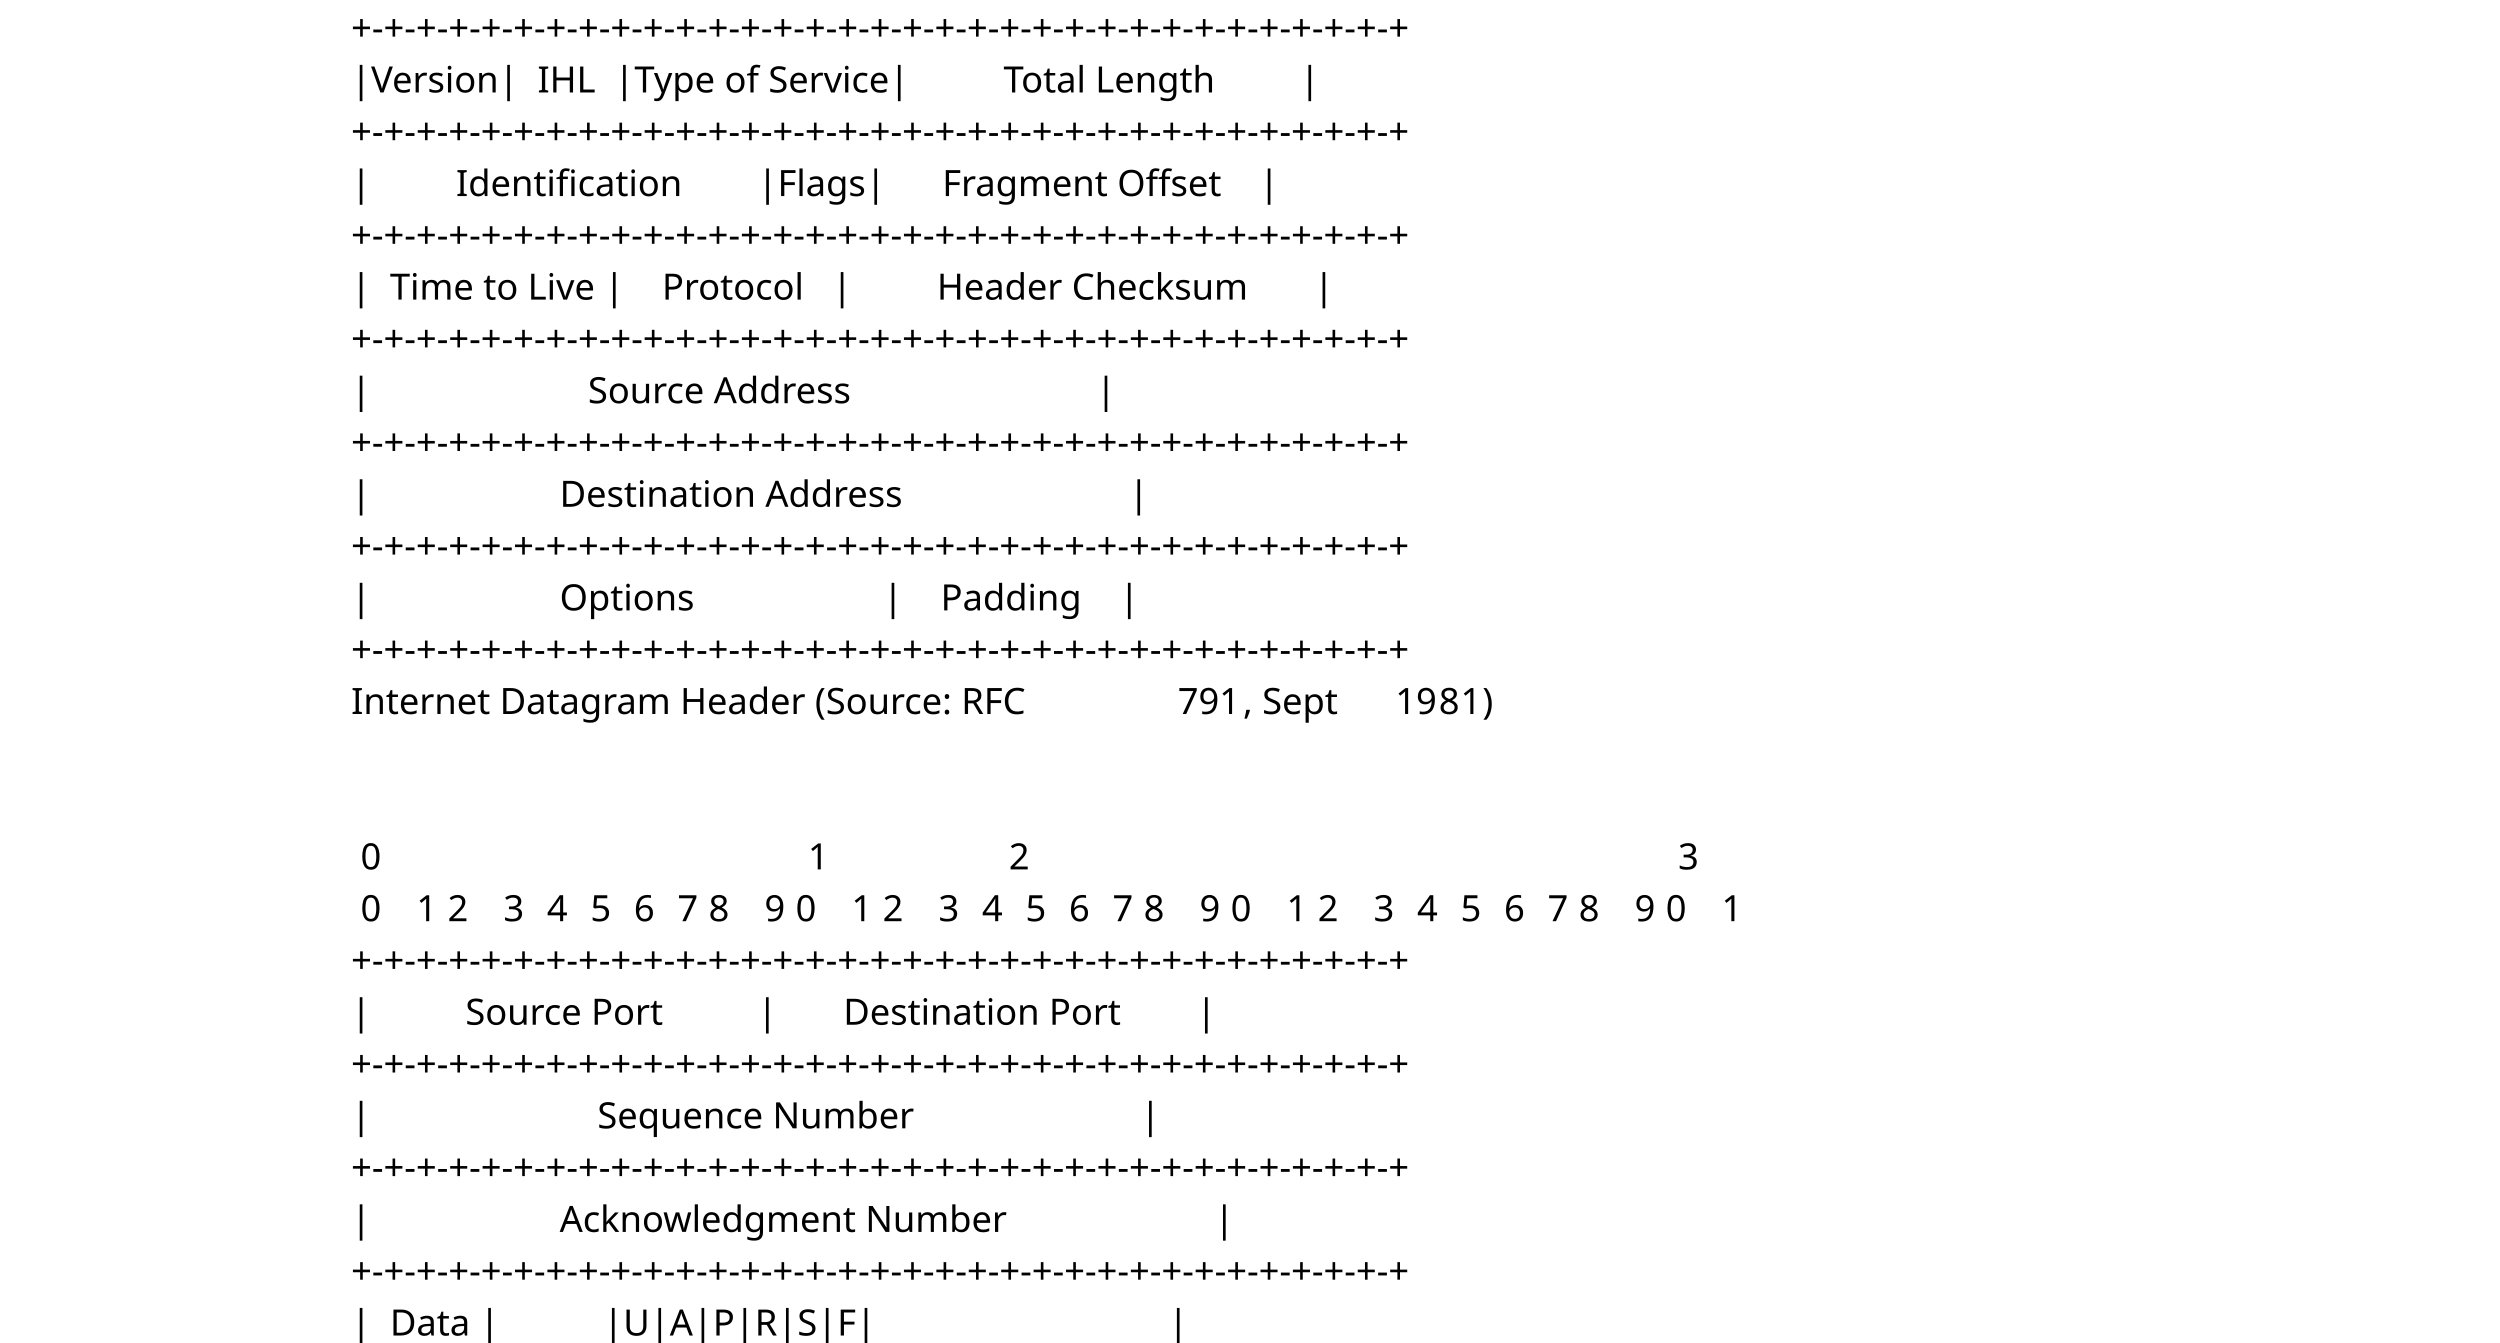
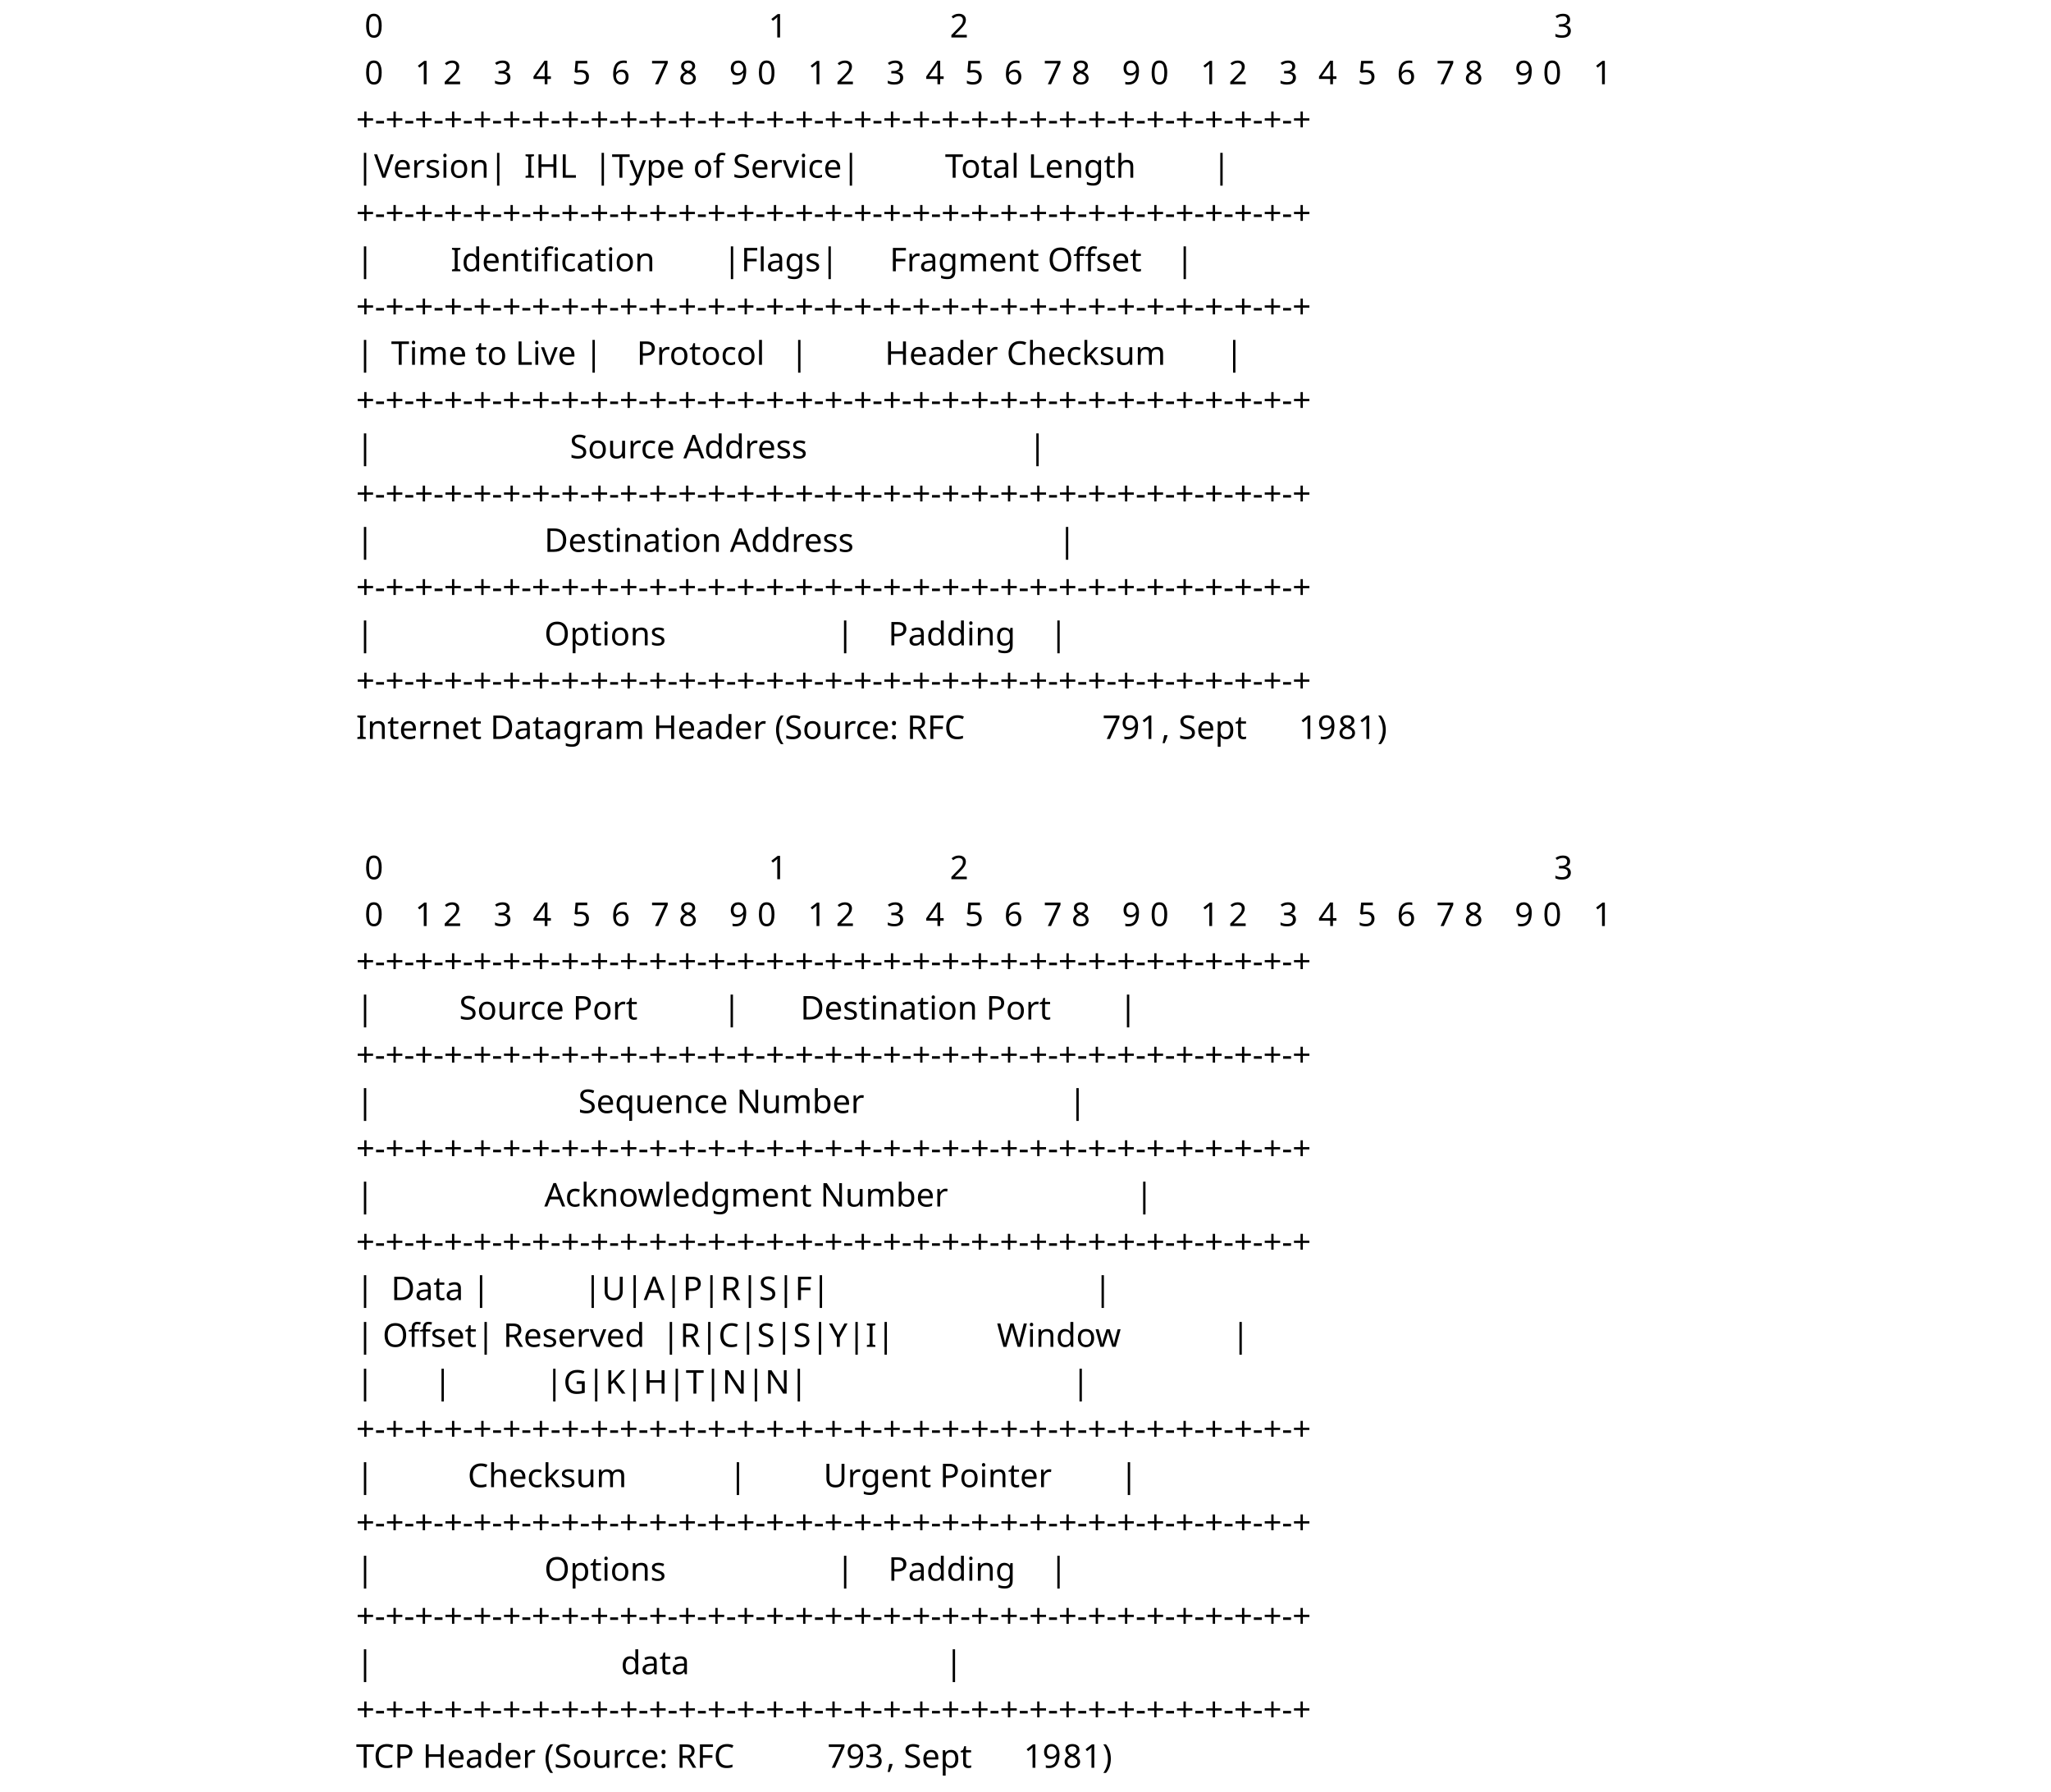
- <svg xmlns="http://www.w3.org/2000/svg" version="1.1" id="Layer_1" x="0px" y="0px" viewBox="0 0 687 368.8" enable-background="new 0 0 687 368.8" xml:space="preserve">
-   <text transform="matrix(1 0 0 1 96.4843 -17.2931)" font-family="'TheSansMono-W3Light'" font-size="9.963"> 0                   </text>
-   <text transform="matrix(1 0 0 1 222.0215 -17.2931)" font-family="'TheSansMono-W3Light'" font-size="9.963">1</text>
-   <text transform="matrix(1 0 0 1 227.9985 -17.2931)" font-family="'TheSansMono-W3Light'" font-size="9.963">                   2                   </text>
-   <text transform="matrix(1 0 0 1 461.1294 -17.2931)" font-family="'TheSansMono-W3Light'" font-size="9.963">3</text>
-   <text transform="matrix(1 0 0 1 467.1059 -17.2931)" font-family="'TheSansMono-W3Light'" font-size="9.963">   </text>
-   <text transform="matrix(1 0 0 1 96.4843 -3.0558)" font-family="'TheSansMono-W3Light'" font-size="9.963"> 0 </text>
-   <text transform="matrix(1 0 0 1 114.4174 -3.0558)" font-family="'TheSansMono-W3Light'" font-size="9.963">1</text>
-   <text transform="matrix(1 0 0 1 120.3955 -3.0558)" font-family="'TheSansMono-W3Light'" font-size="9.963"> 2 </text>
-   <text transform="matrix(1 0 0 1 138.33 -3.0558)" font-family="'TheSansMono-W3Light'" font-size="9.963">3</text>
-   <text transform="matrix(1 0 0 1 144.3076 -3.0558)" font-family="'TheSansMono-W3Light'" font-size="9.963"> </text>
-   <text transform="matrix(1 0 0 1 150.2856 -3.0558)" font-family="'TheSansMono-W3Light'" font-size="9.963">4</text>
-   <text transform="matrix(1 0 0 1 156.2636 -3.0558)" font-family="'TheSansMono-W3Light'" font-size="9.963"> </text>
-   <text transform="matrix(1 0 0 1 162.2412 -3.0558)" font-family="'TheSansMono-W3Light'" font-size="9.963">5</text>
-   <text transform="matrix(1 0 0 1 168.2192 -3.0558)" font-family="'TheSansMono-W3Light'" font-size="9.963"> </text>
-   <text transform="matrix(1 0 0 1 174.1977 -3.0558)" font-family="'TheSansMono-W3Light'" font-size="9.963">6</text>
-   <text transform="matrix(1 0 0 1 180.1748 -3.0558)" font-family="'TheSansMono-W3Light'" font-size="9.963"> </text>
-   <text transform="matrix(1 0 0 1 186.1538 -3.0558)" font-family="'TheSansMono-W3Light'" font-size="9.963">7</text>
-   <text transform="matrix(1 0 0 1 192.1313 -3.0558)" font-family="'TheSansMono-W3Light'" font-size="9.963"> 8 </text>
-   <text transform="matrix(1 0 0 1 210.0649 -3.0558)" font-family="'TheSansMono-W3Light'" font-size="9.963">9</text>
-   <text transform="matrix(1 0 0 1 216.0429 -3.0558)" font-family="'TheSansMono-W3Light'" font-size="9.963"> 0 </text>
-   <text transform="matrix(1 0 0 1 233.9775 -3.0558)" font-family="'TheSansMono-W3Light'" font-size="9.963">1</text>
-   <text transform="matrix(1 0 0 1 239.9541 -3.0558)" font-family="'TheSansMono-W3Light'" font-size="9.963"> 2 </text>
-   <text transform="matrix(1 0 0 1 257.8882 -3.0558)" font-family="'TheSansMono-W3Light'" font-size="9.963">3</text>
-   <text transform="matrix(1 0 0 1 263.8667 -3.0558)" font-family="'TheSansMono-W3Light'" font-size="9.963"> </text>
-   <text transform="matrix(1 0 0 1 269.8442 -3.0558)" font-family="'TheSansMono-W3Light'" font-size="9.963">4</text>
-   <text transform="matrix(1 0 0 1 275.8217 -3.0558)" font-family="'TheSansMono-W3Light'" font-size="9.963"> </text>
-   <text transform="matrix(1 0 0 1 281.8012 -3.0558)" font-family="'TheSansMono-W3Light'" font-size="9.963">5</text>
-   <text transform="matrix(1 0 0 1 287.7778 -3.0558)" font-family="'TheSansMono-W3Light'" font-size="9.963"> </text>
-   <text transform="matrix(1 0 0 1 293.7563 -3.0558)" font-family="'TheSansMono-W3Light'" font-size="9.963">6</text>
-   <text transform="matrix(1 0 0 1 299.7339 -3.0558)" font-family="'TheSansMono-W3Light'" font-size="9.963"> </text>
-   <text transform="matrix(1 0 0 1 305.7124 -3.0558)" font-family="'TheSansMono-W3Light'" font-size="9.963">7</text>
-   <text transform="matrix(1 0 0 1 311.6899 -3.0558)" font-family="'TheSansMono-W3Light'" font-size="9.963"> 8 </text>
-   <text transform="matrix(1 0 0 1 329.6235 -3.0558)" font-family="'TheSansMono-W3Light'" font-size="9.963">9</text>
-   <text transform="matrix(1 0 0 1 335.601 -3.0558)" font-family="'TheSansMono-W3Light'" font-size="9.963"> 0 </text>
-   <text transform="matrix(1 0 0 1 353.5356 -3.0558)" font-family="'TheSansMono-W3Light'" font-size="9.963">1</text>
-   <text transform="matrix(1 0 0 1 359.5141 -3.0558)" font-family="'TheSansMono-W3Light'" font-size="9.963"> 2 </text>
-   <text transform="matrix(1 0 0 1 377.4487 -3.0558)" font-family="'TheSansMono-W3Light'" font-size="9.963">3</text>
-   <text transform="matrix(1 0 0 1 383.4253 -3.0558)" font-family="'TheSansMono-W3Light'" font-size="9.963"> </text>
-   <text transform="matrix(1 0 0 1 389.4028 -3.0558)" font-family="'TheSansMono-W3Light'" font-size="9.963">4</text>
-   <text transform="matrix(1 0 0 1 395.3813 -3.0558)" font-family="'TheSansMono-W3Light'" font-size="9.963"> </text>
-   <text transform="matrix(1 0 0 1 401.3598 -3.0558)" font-family="'TheSansMono-W3Light'" font-size="9.963">5</text>
-   <text transform="matrix(1 0 0 1 407.3374 -3.0558)" font-family="'TheSansMono-W3Light'" font-size="9.963"> </text>
-   <text transform="matrix(1 0 0 1 413.3139 -3.0558)" font-family="'TheSansMono-W3Light'" font-size="9.963">6</text>
-   <text transform="matrix(1 0 0 1 419.2934 -3.0558)" font-family="'TheSansMono-W3Light'" font-size="9.963"> </text>
-   <text transform="matrix(1 0 0 1 425.271 -3.0558)" font-family="'TheSansMono-W3Light'" font-size="9.963">7</text>
-   <text transform="matrix(1 0 0 1 431.2495 -3.0558)" font-family="'TheSansMono-W3Light'" font-size="9.963"> 8 </text>
-   <text transform="matrix(1 0 0 1 449.1821 -3.0558)" font-family="'TheSansMono-W3Light'" font-size="9.963">9</text>
-   <text transform="matrix(1 0 0 1 455.1606 -3.0558)" font-family="'TheSansMono-W3Light'" font-size="9.963"> 0 </text>
-   <text transform="matrix(1 0 0 1 473.0844 -3.0558)" font-family="'TheSansMono-W3Light'" font-size="9.963">1</text>
-   <text transform="matrix(1 0 0 1 479.062 -3.0558)" font-family="'TheSansMono-W3Light'" font-size="9.963"> </text>
-   <text transform="matrix(1 0 0 1 96.4843 11.1737)" font-family="'TheSansMono-W3Light'" font-size="9.963">+-+-+-+-+-+-+-+-+-+-+-+-+-+-+-+-+-+-+-+-+-+-+-+-+-+-+-+-+-+-+-+-+</text>
-   <text transform="matrix(1 0 0 1 96.4843 25.4061)" font-family="'TheSansMono-W3Light'" font-size="9.963">|Version|  IHL  |Type of Service|          Total Length         |</text>
-   <text transform="matrix(1 0 0 1 96.4843 39.6395)" font-family="'TheSansMono-W3Light'" font-size="9.963">+-+-+-+-+-+-+-+-+-+-+-+-+-+-+-+-+-+-+-+-+-+-+-+-+-+-+-+-+-+-+-+-+</text>
-   <text transform="matrix(1 0 0 1 96.4843 53.8729)" font-family="'TheSansMono-W3Light'" font-size="9.963">|         Identification        |Flags|      Fragment Offset    |</text>
-   <text transform="matrix(1 0 0 1 96.4843 68.1063)" font-family="'TheSansMono-W3Light'" font-size="9.963">+-+-+-+-+-+-+-+-+-+-+-+-+-+-+-+-+-+-+-+-+-+-+-+-+-+-+-+-+-+-+-+-+</text>
-   <text transform="matrix(1 0 0 1 96.4843 82.3387)" font-family="'TheSansMono-W3Light'" font-size="9.963">|  Time to Live |    Protocol   |         Header Checksum       |</text>
-   <text transform="matrix(1 0 0 1 96.4843 96.5721)" font-family="'TheSansMono-W3Light'" font-size="9.963">+-+-+-+-+-+-+-+-+-+-+-+-+-+-+-+-+-+-+-+-+-+-+-+-+-+-+-+-+-+-+-+-+</text>
-   <text transform="matrix(1 0 0 1 96.4843 110.8055)" font-family="'TheSansMono-W3Light'" font-size="9.963">|                       Source Address                          |</text>
-   <text transform="matrix(1 0 0 1 96.4843 125.0389)" font-family="'TheSansMono-W3Light'" font-size="9.963">+-+-+-+-+-+-+-+-+-+-+-+-+-+-+-+-+-+-+-+-+-+-+-+-+-+-+-+-+-+-+-+-+</text>
-   <text transform="matrix(1 0 0 1 96.4843 139.2713)" font-family="'TheSansMono-W3Light'" font-size="9.963">|                    Destination Address                        |</text>
-   <text transform="matrix(1 0 0 1 96.4843 153.5057)" font-family="'TheSansMono-W3Light'" font-size="9.963">+-+-+-+-+-+-+-+-+-+-+-+-+-+-+-+-+-+-+-+-+-+-+-+-+-+-+-+-+-+-+-+-+</text>
-   <text transform="matrix(1 0 0 1 96.4843 167.7381)" font-family="'TheSansMono-W3Light'" font-size="9.963">|                    Options                    |    Padding    |</text>
-   <text transform="matrix(1 0 0 1 96.4843 181.9715)" font-family="'TheSansMono-W3Light'" font-size="9.963">+-+-+-+-+-+-+-+-+-+-+-+-+-+-+-+-+-+-+-+-+-+-+-+-+-+-+-+-+-+-+-+-+</text>
-   <text transform="matrix(1 0 0 1 96.4843 196.2098)" font-family="'TheSansMono-W3Light'" font-size="9.963">Internet Datagram Header (Source: RFC </text>
-   <text transform="matrix(1 0 0 1 323.646 196.2098)" font-family="'TheSansMono-W3Light'" font-size="9.963">791</text>
-   <text transform="matrix(1 0 0 1 341.5805 196.2098)" font-family="'TheSansMono-W3Light'" font-size="9.963">, Sept </text>
-   <text transform="matrix(1 0 0 1 383.4253 196.2098)" font-family="'TheSansMono-W3Light'" font-size="9.963">19</text>
-   <text transform="matrix(1 0 0 1 395.3813 196.2098)" font-family="'TheSansMono-W3Light'" font-size="9.963">8</text>
-   <text transform="matrix(1 0 0 1 401.3598 196.2098)" font-family="'TheSansMono-W3Light'" font-size="9.963">1</text>
-   <text transform="matrix(1 0 0 1 407.3374 196.2098)" font-family="'TheSansMono-W3Light'" font-size="9.963">)</text>
-   <text transform="matrix(1 0 0 1 96.4843 238.9115)" font-family="'TheSansMono-W3Light'" font-size="9.963"> 0                   </text>
-   <text transform="matrix(1 0 0 1 222.0215 238.9115)" font-family="'TheSansMono-W3Light'" font-size="9.963">1</text>
-   <text transform="matrix(1 0 0 1 227.9985 238.9115)" font-family="'TheSansMono-W3Light'" font-size="9.963">                   2                   </text>
-   <text transform="matrix(1 0 0 1 461.1294 238.9115)" font-family="'TheSansMono-W3Light'" font-size="9.963">3</text>
-   <text transform="matrix(1 0 0 1 467.1059 238.9115)" font-family="'TheSansMono-W3Light'" font-size="9.963">   </text>
-   <text transform="matrix(1 0 0 1 96.4843 253.1488)" font-family="'TheSansMono-W3Light'" font-size="9.963"> 0 </text>
-   <text transform="matrix(1 0 0 1 114.4174 253.1488)" font-family="'TheSansMono-W3Light'" font-size="9.963">1</text>
-   <text transform="matrix(1 0 0 1 120.3955 253.1488)" font-family="'TheSansMono-W3Light'" font-size="9.963"> 2 </text>
-   <text transform="matrix(1 0 0 1 138.33 253.1488)" font-family="'TheSansMono-W3Light'" font-size="9.963">3</text>
-   <text transform="matrix(1 0 0 1 144.3076 253.1488)" font-family="'TheSansMono-W3Light'" font-size="9.963"> </text>
-   <text transform="matrix(1 0 0 1 150.2856 253.1488)" font-family="'TheSansMono-W3Light'" font-size="9.963">4</text>
-   <text transform="matrix(1 0 0 1 156.2636 253.1488)" font-family="'TheSansMono-W3Light'" font-size="9.963"> </text>
-   <text transform="matrix(1 0 0 1 162.2412 253.1488)" font-family="'TheSansMono-W3Light'" font-size="9.963">5</text>
-   <text transform="matrix(1 0 0 1 168.2192 253.1488)" font-family="'TheSansMono-W3Light'" font-size="9.963"> </text>
-   <text transform="matrix(1 0 0 1 174.1977 253.1488)" font-family="'TheSansMono-W3Light'" font-size="9.963">6</text>
-   <text transform="matrix(1 0 0 1 180.1748 253.1488)" font-family="'TheSansMono-W3Light'" font-size="9.963"> </text>
-   <text transform="matrix(1 0 0 1 186.1538 253.1488)" font-family="'TheSansMono-W3Light'" font-size="9.963">7</text>
-   <text transform="matrix(1 0 0 1 192.1313 253.1488)" font-family="'TheSansMono-W3Light'" font-size="9.963"> 8 </text>
-   <text transform="matrix(1 0 0 1 210.0649 253.1488)" font-family="'TheSansMono-W3Light'" font-size="9.963">9</text>
-   <text transform="matrix(1 0 0 1 216.0429 253.1488)" font-family="'TheSansMono-W3Light'" font-size="9.963"> 0 </text>
-   <text transform="matrix(1 0 0 1 233.9775 253.1488)" font-family="'TheSansMono-W3Light'" font-size="9.963">1</text>
-   <text transform="matrix(1 0 0 1 239.9541 253.1488)" font-family="'TheSansMono-W3Light'" font-size="9.963"> 2 </text>
-   <text transform="matrix(1 0 0 1 257.8882 253.1488)" font-family="'TheSansMono-W3Light'" font-size="9.963">3</text>
-   <text transform="matrix(1 0 0 1 263.8667 253.1488)" font-family="'TheSansMono-W3Light'" font-size="9.963"> </text>
-   <text transform="matrix(1 0 0 1 269.8442 253.1488)" font-family="'TheSansMono-W3Light'" font-size="9.963">4</text>
-   <text transform="matrix(1 0 0 1 275.8217 253.1488)" font-family="'TheSansMono-W3Light'" font-size="9.963"> </text>
-   <text transform="matrix(1 0 0 1 281.8012 253.1488)" font-family="'TheSansMono-W3Light'" font-size="9.963">5</text>
-   <text transform="matrix(1 0 0 1 287.7778 253.1488)" font-family="'TheSansMono-W3Light'" font-size="9.963"> </text>
-   <text transform="matrix(1 0 0 1 293.7563 253.1488)" font-family="'TheSansMono-W3Light'" font-size="9.963">6</text>
-   <text transform="matrix(1 0 0 1 299.7339 253.1488)" font-family="'TheSansMono-W3Light'" font-size="9.963"> </text>
-   <text transform="matrix(1 0 0 1 305.7124 253.1488)" font-family="'TheSansMono-W3Light'" font-size="9.963">7</text>
-   <text transform="matrix(1 0 0 1 311.6899 253.1488)" font-family="'TheSansMono-W3Light'" font-size="9.963"> 8 </text>
-   <text transform="matrix(1 0 0 1 329.6235 253.1488)" font-family="'TheSansMono-W3Light'" font-size="9.963">9</text>
-   <text transform="matrix(1 0 0 1 335.601 253.1488)" font-family="'TheSansMono-W3Light'" font-size="9.963"> 0 </text>
-   <text transform="matrix(1 0 0 1 353.5356 253.1488)" font-family="'TheSansMono-W3Light'" font-size="9.963">1</text>
-   <text transform="matrix(1 0 0 1 359.5141 253.1488)" font-family="'TheSansMono-W3Light'" font-size="9.963"> 2 </text>
-   <text transform="matrix(1 0 0 1 377.4487 253.1488)" font-family="'TheSansMono-W3Light'" font-size="9.963">3</text>
-   <text transform="matrix(1 0 0 1 383.4253 253.1488)" font-family="'TheSansMono-W3Light'" font-size="9.963"> </text>
-   <text transform="matrix(1 0 0 1 389.4028 253.1488)" font-family="'TheSansMono-W3Light'" font-size="9.963">4</text>
-   <text transform="matrix(1 0 0 1 395.3813 253.1488)" font-family="'TheSansMono-W3Light'" font-size="9.963"> </text>
-   <text transform="matrix(1 0 0 1 401.3598 253.1488)" font-family="'TheSansMono-W3Light'" font-size="9.963">5</text>
-   <text transform="matrix(1 0 0 1 407.3374 253.1488)" font-family="'TheSansMono-W3Light'" font-size="9.963"> </text>
-   <text transform="matrix(1 0 0 1 413.3139 253.1488)" font-family="'TheSansMono-W3Light'" font-size="9.963">6</text>
-   <text transform="matrix(1 0 0 1 419.2934 253.1488)" font-family="'TheSansMono-W3Light'" font-size="9.963"> </text>
-   <text transform="matrix(1 0 0 1 425.271 253.1488)" font-family="'TheSansMono-W3Light'" font-size="9.963">7</text>
-   <text transform="matrix(1 0 0 1 431.2495 253.1488)" font-family="'TheSansMono-W3Light'" font-size="9.963"> 8 </text>
-   <text transform="matrix(1 0 0 1 449.1821 253.1488)" font-family="'TheSansMono-W3Light'" font-size="9.963">9</text>
-   <text transform="matrix(1 0 0 1 455.1606 253.1488)" font-family="'TheSansMono-W3Light'" font-size="9.963"> 0 </text>
-   <text transform="matrix(1 0 0 1 473.0844 253.1488)" font-family="'TheSansMono-W3Light'" font-size="9.963">1</text>
-   <text transform="matrix(1 0 0 1 479.062 253.1488)" font-family="'TheSansMono-W3Light'" font-size="9.963"> </text>
-   <text transform="matrix(1 0 0 1 96.4843 267.3705)" font-family="'TheSansMono-W3Light'" font-size="9.963">+-+-+-+-+-+-+-+-+-+-+-+-+-+-+-+-+-+-+-+-+-+-+-+-+-+-+-+-+-+-+-+-+</text>
-   <text transform="matrix(1 0 0 1 96.4843 281.6029)" font-family="'TheSansMono-W3Light'" font-size="9.963">|          Source Port          |       Destination Port        |</text>
-   <text transform="matrix(1 0 0 1 96.4843 295.8372)" font-family="'TheSansMono-W3Light'" font-size="9.963">+-+-+-+-+-+-+-+-+-+-+-+-+-+-+-+-+-+-+-+-+-+-+-+-+-+-+-+-+-+-+-+-+</text>
-   <text transform="matrix(1 0 0 1 96.4843 310.0697)" font-family="'TheSansMono-W3Light'" font-size="9.963">|                        Sequence Number                        |</text>
-   <text transform="matrix(1 0 0 1 96.4843 324.3031)" font-family="'TheSansMono-W3Light'" font-size="9.963">+-+-+-+-+-+-+-+-+-+-+-+-+-+-+-+-+-+-+-+-+-+-+-+-+-+-+-+-+-+-+-+-+</text>
-   <text transform="matrix(1 0 0 1 96.4843 338.5355)" font-family="'TheSansMono-W3Light'" font-size="9.963">|                    Acknowledgment Number                      |</text>
-   <text transform="matrix(1 0 0 1 96.4843 352.7699)" font-family="'TheSansMono-W3Light'" font-size="9.963">+-+-+-+-+-+-+-+-+-+-+-+-+-+-+-+-+-+-+-+-+-+-+-+-+-+-+-+-+-+-+-+-+</text>
-   <text transform="matrix(1 0 0 1 96.4843 367.0023)" font-family="'TheSansMono-W3Light'" font-size="9.963">|  Data |           |U|A|P|R|S|F|                               |</text>
-   <text transform="matrix(1 0 0 1 96.4843 381.2357)" font-family="'TheSansMono-W3Light'" font-size="9.963">| Offset| Reserved  |R|C|S|S|Y|I|            Window             |</text>
-   <text transform="matrix(1 0 0 1 96.4843 395.4691)" font-family="'TheSansMono-W3Light'" font-size="9.963">|       |           |G|K|H|T|N|N|                               |</text>
-   <text transform="matrix(1 0 0 1 96.4843 409.7025)" font-family="'TheSansMono-W3Light'" font-size="9.963">+-+-+-+-+-+-+-+-+-+-+-+-+-+-+-+-+-+-+-+-+-+-+-+-+-+-+-+-+-+-+-+-+</text>
-   <text transform="matrix(1 0 0 1 96.4843 423.9349)" font-family="'TheSansMono-W3Light'" font-size="9.963">|           Checksum            |         Urgent Pointer        |</text>
-   <text transform="matrix(1 0 0 1 96.4843 438.1693)" font-family="'TheSansMono-W3Light'" font-size="9.963">+-+-+-+-+-+-+-+-+-+-+-+-+-+-+-+-+-+-+-+-+-+-+-+-+-+-+-+-+-+-+-+-+</text>
-   <text transform="matrix(1 0 0 1 96.4843 452.4017)" font-family="'TheSansMono-W3Light'" font-size="9.963">|                    Options                    |    Padding    |</text>
-   <text transform="matrix(1 0 0 1 96.4843 466.6351)" font-family="'TheSansMono-W3Light'" font-size="9.963">+-+-+-+-+-+-+-+-+-+-+-+-+-+-+-+-+-+-+-+-+-+-+-+-+-+-+-+-+-+-+-+-+</text>
-   <text transform="matrix(1 0 0 1 96.4843 480.8685)" font-family="'TheSansMono-W3Light'" font-size="9.963">|                             data                              |</text>
-   <text transform="matrix(1 0 0 1 96.4843 495.1019)" font-family="'TheSansMono-W3Light'" font-size="9.963">+-+-+-+-+-+-+-+-+-+-+-+-+-+-+-+-+-+-+-+-+-+-+-+-+-+-+-+-+-+-+-+-+</text>
-   <text transform="matrix(1 0 0 1 96.4843 509.3392)" font-family="'TheSansMono-W3Light'" font-size="9.963">TCP Header (Source: RFC </text>
-   <text transform="matrix(1 0 0 1 239.9541 509.3392)" font-family="'TheSansMono-W3Light'" font-size="9.963">793</text>
-   <text transform="matrix(1 0 0 1 257.8882 509.3392)" font-family="'TheSansMono-W3Light'" font-size="9.963">, Sept </text>
-   <text transform="matrix(1 0 0 1 299.7339 509.3392)" font-family="'TheSansMono-W3Light'" font-size="9.963">19</text>
-   <text transform="matrix(1 0 0 1 311.6899 509.3392)" font-family="'TheSansMono-W3Light'" font-size="9.963">8</text>
-   <text transform="matrix(1 0 0 1 317.6674 509.3392)" font-family="'TheSansMono-W3Light'" font-size="9.963">1</text>
-   <text transform="matrix(1 0 0 1 323.646 509.3392)" font-family="'TheSansMono-W3Light'" font-size="9.963">)</text>
+ <svg xmlns="http://www.w3.org/2000/svg" version="1.1" id="Layer_1" x="0px" y="0px" viewBox="0 0 687 600" enable-background="new 0 0 687 600" xml:space="preserve">
+   <text transform="matrix(1 0 0 1 119.2608 12.5444)" font-family="'TheSansMono-W3Light'" font-size="10.963"> 0                   </text>
+   <text transform="matrix(1 0 0 1 257.3994 12.5444)" font-family="'TheSansMono-W3Light'" font-size="10.963">1</text>
+   <text transform="matrix(1 0 0 1 263.9756 12.5444)" font-family="'TheSansMono-W3Light'" font-size="10.963">                   2                   </text>
+   <text transform="matrix(1 0 0 1 520.5089 12.5444)" font-family="'TheSansMono-W3Light'" font-size="10.963">3</text>
+   <text transform="matrix(1 0 0 1 527.085 12.5444)" font-family="'TheSansMono-W3Light'" font-size="10.963">   </text>
+   <text transform="matrix(1 0 0 1 119.2608 28.2114)" font-family="'TheSansMono-W3Light'" font-size="10.963"> 0 </text>
+   <text transform="matrix(1 0 0 1 138.9942 28.2114)" font-family="'TheSansMono-W3Light'" font-size="10.963">1</text>
+   <text transform="matrix(1 0 0 1 145.5723 28.2114)" font-family="'TheSansMono-W3Light'" font-size="10.963"> 2 </text>
+   <text transform="matrix(1 0 0 1 165.3076 28.2114)" font-family="'TheSansMono-W3Light'" font-size="10.963">3</text>
+   <text transform="matrix(1 0 0 1 171.8838 28.2114)" font-family="'TheSansMono-W3Light'" font-size="10.963"> </text>
+   <text transform="matrix(1 0 0 1 178.4619 28.2114)" font-family="'TheSansMono-W3Light'" font-size="10.963">4</text>
+   <text transform="matrix(1 0 0 1 185.0401 28.2114)" font-family="'TheSansMono-W3Light'" font-size="10.963"> </text>
+   <text transform="matrix(1 0 0 1 191.6182 28.2114)" font-family="'TheSansMono-W3Light'" font-size="10.963">5</text>
+   <text transform="matrix(1 0 0 1 198.1963 28.2114)" font-family="'TheSansMono-W3Light'" font-size="10.963"> </text>
+   <text transform="matrix(1 0 0 1 204.7754 28.2114)" font-family="'TheSansMono-W3Light'" font-size="10.963">6</text>
+   <text transform="matrix(1 0 0 1 211.3526 28.2114)" font-family="'TheSansMono-W3Light'" font-size="10.963"> </text>
+   <text transform="matrix(1 0 0 1 217.9307 28.2114)" font-family="'TheSansMono-W3Light'" font-size="10.963">7</text>
+   <text transform="matrix(1 0 0 1 224.5078 28.2114)" font-family="'TheSansMono-W3Light'" font-size="10.963"> 8 </text>
+   <text transform="matrix(1 0 0 1 244.2422 28.2114)" font-family="'TheSansMono-W3Light'" font-size="10.963">9</text>
+   <text transform="matrix(1 0 0 1 250.8203 28.2114)" font-family="'TheSansMono-W3Light'" font-size="10.963"> 0 </text>
+   <text transform="matrix(1 0 0 1 270.5547 28.2114)" font-family="'TheSansMono-W3Light'" font-size="10.963">1</text>
+   <text transform="matrix(1 0 0 1 277.1319 28.2114)" font-family="'TheSansMono-W3Light'" font-size="10.963"> 2 </text>
+   <text transform="matrix(1 0 0 1 296.8662 28.2114)" font-family="'TheSansMono-W3Light'" font-size="10.963">3</text>
+   <text transform="matrix(1 0 0 1 303.4444 28.2114)" font-family="'TheSansMono-W3Light'" font-size="10.963"> </text>
+   <text transform="matrix(1 0 0 1 310.0215 28.2114)" font-family="'TheSansMono-W3Light'" font-size="10.963">4</text>
+   <text transform="matrix(1 0 0 1 316.5996 28.2114)" font-family="'TheSansMono-W3Light'" font-size="10.963"> </text>
+   <text transform="matrix(1 0 0 1 323.1797 28.2114)" font-family="'TheSansMono-W3Light'" font-size="10.963">5</text>
+   <text transform="matrix(1 0 0 1 329.7559 28.2114)" font-family="'TheSansMono-W3Light'" font-size="10.963"> </text>
+   <text transform="matrix(1 0 0 1 336.335 28.2114)" font-family="'TheSansMono-W3Light'" font-size="10.963">6</text>
+   <text transform="matrix(1 0 0 1 342.9112 28.2114)" font-family="'TheSansMono-W3Light'" font-size="10.963"> </text>
+   <text transform="matrix(1 0 0 1 349.4912 28.2114)" font-family="'TheSansMono-W3Light'" font-size="10.963">7</text>
+   <text transform="matrix(1 0 0 1 356.0694 28.2114)" font-family="'TheSansMono-W3Light'" font-size="10.963"> 8 </text>
+   <text transform="matrix(1 0 0 1 375.8018 28.2114)" font-family="'TheSansMono-W3Light'" font-size="10.963">9</text>
+   <text transform="matrix(1 0 0 1 382.3799 28.2114)" font-family="'TheSansMono-W3Light'" font-size="10.963"> 0 </text>
+   <text transform="matrix(1 0 0 1 402.1153 28.2114)" font-family="'TheSansMono-W3Light'" font-size="10.963">1</text>
+   <text transform="matrix(1 0 0 1 408.6944 28.2114)" font-family="'TheSansMono-W3Light'" font-size="10.963"> 2 </text>
+   <text transform="matrix(1 0 0 1 428.4278 28.2114)" font-family="'TheSansMono-W3Light'" font-size="10.963">3</text>
+   <text transform="matrix(1 0 0 1 435.0049 28.2114)" font-family="'TheSansMono-W3Light'" font-size="10.963"> </text>
+   <text transform="matrix(1 0 0 1 441.5821 28.2114)" font-family="'TheSansMono-W3Light'" font-size="10.963">4</text>
+   <text transform="matrix(1 0 0 1 448.1612 28.2114)" font-family="'TheSansMono-W3Light'" font-size="10.963"> </text>
+   <text transform="matrix(1 0 0 1 454.7403 28.2114)" font-family="'TheSansMono-W3Light'" font-size="10.963">5</text>
+   <text transform="matrix(1 0 0 1 461.3164 28.2114)" font-family="'TheSansMono-W3Light'" font-size="10.963"> </text>
+   <text transform="matrix(1 0 0 1 467.8936 28.2114)" font-family="'TheSansMono-W3Light'" font-size="10.963">6</text>
+   <text transform="matrix(1 0 0 1 474.4737 28.2114)" font-family="'TheSansMono-W3Light'" font-size="10.963"> </text>
+   <text transform="matrix(1 0 0 1 481.0508 28.2114)" font-family="'TheSansMono-W3Light'" font-size="10.963">7</text>
+   <text transform="matrix(1 0 0 1 487.6299 28.2114)" font-family="'TheSansMono-W3Light'" font-size="10.963"> 8 </text>
+   <text transform="matrix(1 0 0 1 507.3623 28.2114)" font-family="'TheSansMono-W3Light'" font-size="10.963">9</text>
+   <text transform="matrix(1 0 0 1 513.9405 28.2114)" font-family="'TheSansMono-W3Light'" font-size="10.963"> 0 </text>
+   <text transform="matrix(1 0 0 1 533.6631 28.2114)" font-family="'TheSansMono-W3Light'" font-size="10.963">1</text>
+   <text transform="matrix(1 0 0 1 540.2413 28.2114)" font-family="'TheSansMono-W3Light'" font-size="10.963"> </text>
+   <text transform="matrix(1 0 0 1 119.2608 43.8687)" font-family="'TheSansMono-W3Light'" font-size="10.963">+-+-+-+-+-+-+-+-+-+-+-+-+-+-+-+-+-+-+-+-+-+-+-+-+-+-+-+-+-+-+-+-+</text>
+   <text transform="matrix(1 0 0 1 119.2608 59.5298)" font-family="'TheSansMono-W3Light'" font-size="10.963">|Version|  IHL  |Type of Service|          Total Length         |</text>
+   <text transform="matrix(1 0 0 1 119.2608 75.1919)" font-family="'TheSansMono-W3Light'" font-size="10.963">+-+-+-+-+-+-+-+-+-+-+-+-+-+-+-+-+-+-+-+-+-+-+-+-+-+-+-+-+-+-+-+-+</text>
+   <text transform="matrix(1 0 0 1 119.2608 90.854)" font-family="'TheSansMono-W3Light'" font-size="10.963">|         Identification        |Flags|      Fragment Offset    |</text>
+   <text transform="matrix(1 0 0 1 119.2608 106.5171)" font-family="'TheSansMono-W3Light'" font-size="10.963">+-+-+-+-+-+-+-+-+-+-+-+-+-+-+-+-+-+-+-+-+-+-+-+-+-+-+-+-+-+-+-+-+</text>
+   <text transform="matrix(1 0 0 1 119.2608 122.1773)" font-family="'TheSansMono-W3Light'" font-size="10.963">|  Time to Live |    Protocol   |         Header Checksum       |</text>
+   <text transform="matrix(1 0 0 1 119.2608 137.8394)" font-family="'TheSansMono-W3Light'" font-size="10.963">+-+-+-+-+-+-+-+-+-+-+-+-+-+-+-+-+-+-+-+-+-+-+-+-+-+-+-+-+-+-+-+-+</text>
+   <text transform="matrix(1 0 0 1 119.2608 153.5015)" font-family="'TheSansMono-W3Light'" font-size="10.963">|                       Source Address                          |</text>
+   <text transform="matrix(1 0 0 1 119.2608 169.1636)" font-family="'TheSansMono-W3Light'" font-size="10.963">+-+-+-+-+-+-+-+-+-+-+-+-+-+-+-+-+-+-+-+-+-+-+-+-+-+-+-+-+-+-+-+-+</text>
+   <text transform="matrix(1 0 0 1 119.2608 184.8237)" font-family="'TheSansMono-W3Light'" font-size="10.963">|                    Destination Address                        |</text>
+   <text transform="matrix(1 0 0 1 119.2608 200.4878)" font-family="'TheSansMono-W3Light'" font-size="10.963">+-+-+-+-+-+-+-+-+-+-+-+-+-+-+-+-+-+-+-+-+-+-+-+-+-+-+-+-+-+-+-+-+</text>
+   <text transform="matrix(1 0 0 1 119.2608 216.1489)" font-family="'TheSansMono-W3Light'" font-size="10.963">|                    Options                    |    Padding    |</text>
+   <text transform="matrix(1 0 0 1 119.2608 231.8111)" font-family="'TheSansMono-W3Light'" font-size="10.963">+-+-+-+-+-+-+-+-+-+-+-+-+-+-+-+-+-+-+-+-+-+-+-+-+-+-+-+-+-+-+-+-+</text>
+   <text transform="matrix(1 0 0 1 119.2608 247.478)" font-family="'TheSansMono-W3Light'" font-size="10.963">Internet Datagram Header (Source: RFC </text>
+   <text transform="matrix(1 0 0 1 369.2246 247.478)" font-family="'TheSansMono-W3Light'" font-size="10.963">791</text>
+   <text transform="matrix(1 0 0 1 388.96 247.478)" font-family="'TheSansMono-W3Light'" font-size="10.963">, Sept </text>
+   <text transform="matrix(1 0 0 1 435.0049 247.478)" font-family="'TheSansMono-W3Light'" font-size="10.963">19</text>
+   <text transform="matrix(1 0 0 1 448.1612 247.478)" font-family="'TheSansMono-W3Light'" font-size="10.963">8</text>
+   <text transform="matrix(1 0 0 1 454.7403 247.478)" font-family="'TheSansMono-W3Light'" font-size="10.963">1</text>
+   <text transform="matrix(1 0 0 1 461.3164 247.478)" font-family="'TheSansMono-W3Light'" font-size="10.963">)</text>
+   <text transform="matrix(1 0 0 1 119.2608 294.4663)" font-family="'TheSansMono-W3Light'" font-size="10.963"> 0                   </text>
+   <text transform="matrix(1 0 0 1 257.3994 294.4663)" font-family="'TheSansMono-W3Light'" font-size="10.963">1</text>
+   <text transform="matrix(1 0 0 1 263.9756 294.4663)" font-family="'TheSansMono-W3Light'" font-size="10.963">                   2                   </text>
+   <text transform="matrix(1 0 0 1 520.5089 294.4663)" font-family="'TheSansMono-W3Light'" font-size="10.963">3</text>
+   <text transform="matrix(1 0 0 1 527.085 294.4663)" font-family="'TheSansMono-W3Light'" font-size="10.963">   </text>
+   <text transform="matrix(1 0 0 1 119.2608 310.1318)" font-family="'TheSansMono-W3Light'" font-size="10.963"> 0 </text>
+   <text transform="matrix(1 0 0 1 138.9942 310.1318)" font-family="'TheSansMono-W3Light'" font-size="10.963">1</text>
+   <text transform="matrix(1 0 0 1 145.5723 310.1318)" font-family="'TheSansMono-W3Light'" font-size="10.963"> 2 </text>
+   <text transform="matrix(1 0 0 1 165.3076 310.1318)" font-family="'TheSansMono-W3Light'" font-size="10.963">3</text>
+   <text transform="matrix(1 0 0 1 171.8838 310.1318)" font-family="'TheSansMono-W3Light'" font-size="10.963"> </text>
+   <text transform="matrix(1 0 0 1 178.4619 310.1318)" font-family="'TheSansMono-W3Light'" font-size="10.963">4</text>
+   <text transform="matrix(1 0 0 1 185.0401 310.1318)" font-family="'TheSansMono-W3Light'" font-size="10.963"> </text>
+   <text transform="matrix(1 0 0 1 191.6182 310.1318)" font-family="'TheSansMono-W3Light'" font-size="10.963">5</text>
+   <text transform="matrix(1 0 0 1 198.1963 310.1318)" font-family="'TheSansMono-W3Light'" font-size="10.963"> </text>
+   <text transform="matrix(1 0 0 1 204.7754 310.1318)" font-family="'TheSansMono-W3Light'" font-size="10.963">6</text>
+   <text transform="matrix(1 0 0 1 211.3526 310.1318)" font-family="'TheSansMono-W3Light'" font-size="10.963"> </text>
+   <text transform="matrix(1 0 0 1 217.9307 310.1318)" font-family="'TheSansMono-W3Light'" font-size="10.963">7</text>
+   <text transform="matrix(1 0 0 1 224.5078 310.1318)" font-family="'TheSansMono-W3Light'" font-size="10.963"> 8 </text>
+   <text transform="matrix(1 0 0 1 244.2422 310.1318)" font-family="'TheSansMono-W3Light'" font-size="10.963">9</text>
+   <text transform="matrix(1 0 0 1 250.8203 310.1318)" font-family="'TheSansMono-W3Light'" font-size="10.963"> 0 </text>
+   <text transform="matrix(1 0 0 1 270.5547 310.1318)" font-family="'TheSansMono-W3Light'" font-size="10.963">1</text>
+   <text transform="matrix(1 0 0 1 277.1319 310.1318)" font-family="'TheSansMono-W3Light'" font-size="10.963"> 2 </text>
+   <text transform="matrix(1 0 0 1 296.8662 310.1318)" font-family="'TheSansMono-W3Light'" font-size="10.963">3</text>
+   <text transform="matrix(1 0 0 1 303.4444 310.1318)" font-family="'TheSansMono-W3Light'" font-size="10.963"> </text>
+   <text transform="matrix(1 0 0 1 310.0215 310.1318)" font-family="'TheSansMono-W3Light'" font-size="10.963">4</text>
+   <text transform="matrix(1 0 0 1 316.5996 310.1318)" font-family="'TheSansMono-W3Light'" font-size="10.963"> </text>
+   <text transform="matrix(1 0 0 1 323.1797 310.1318)" font-family="'TheSansMono-W3Light'" font-size="10.963">5</text>
+   <text transform="matrix(1 0 0 1 329.7559 310.1318)" font-family="'TheSansMono-W3Light'" font-size="10.963"> </text>
+   <text transform="matrix(1 0 0 1 336.335 310.1318)" font-family="'TheSansMono-W3Light'" font-size="10.963">6</text>
+   <text transform="matrix(1 0 0 1 342.9112 310.1318)" font-family="'TheSansMono-W3Light'" font-size="10.963"> </text>
+   <text transform="matrix(1 0 0 1 349.4912 310.1318)" font-family="'TheSansMono-W3Light'" font-size="10.963">7</text>
+   <text transform="matrix(1 0 0 1 356.0694 310.1318)" font-family="'TheSansMono-W3Light'" font-size="10.963"> 8 </text>
+   <text transform="matrix(1 0 0 1 375.8018 310.1318)" font-family="'TheSansMono-W3Light'" font-size="10.963">9</text>
+   <text transform="matrix(1 0 0 1 382.3799 310.1318)" font-family="'TheSansMono-W3Light'" font-size="10.963"> 0 </text>
+   <text transform="matrix(1 0 0 1 402.1153 310.1318)" font-family="'TheSansMono-W3Light'" font-size="10.963">1</text>
+   <text transform="matrix(1 0 0 1 408.6944 310.1318)" font-family="'TheSansMono-W3Light'" font-size="10.963"> 2 </text>
+   <text transform="matrix(1 0 0 1 428.4278 310.1318)" font-family="'TheSansMono-W3Light'" font-size="10.963">3</text>
+   <text transform="matrix(1 0 0 1 435.0049 310.1318)" font-family="'TheSansMono-W3Light'" font-size="10.963"> </text>
+   <text transform="matrix(1 0 0 1 441.5821 310.1318)" font-family="'TheSansMono-W3Light'" font-size="10.963">4</text>
+   <text transform="matrix(1 0 0 1 448.1612 310.1318)" font-family="'TheSansMono-W3Light'" font-size="10.963"> </text>
+   <text transform="matrix(1 0 0 1 454.7403 310.1318)" font-family="'TheSansMono-W3Light'" font-size="10.963">5</text>
+   <text transform="matrix(1 0 0 1 461.3164 310.1318)" font-family="'TheSansMono-W3Light'" font-size="10.963"> </text>
+   <text transform="matrix(1 0 0 1 467.8936 310.1318)" font-family="'TheSansMono-W3Light'" font-size="10.963">6</text>
+   <text transform="matrix(1 0 0 1 474.4737 310.1318)" font-family="'TheSansMono-W3Light'" font-size="10.963"> </text>
+   <text transform="matrix(1 0 0 1 481.0508 310.1318)" font-family="'TheSansMono-W3Light'" font-size="10.963">7</text>
+   <text transform="matrix(1 0 0 1 487.6299 310.1318)" font-family="'TheSansMono-W3Light'" font-size="10.963"> 8 </text>
+   <text transform="matrix(1 0 0 1 507.3623 310.1318)" font-family="'TheSansMono-W3Light'" font-size="10.963">9</text>
+   <text transform="matrix(1 0 0 1 513.9405 310.1318)" font-family="'TheSansMono-W3Light'" font-size="10.963"> 0 </text>
+   <text transform="matrix(1 0 0 1 533.6631 310.1318)" font-family="'TheSansMono-W3Light'" font-size="10.963">1</text>
+   <text transform="matrix(1 0 0 1 540.2413 310.1318)" font-family="'TheSansMono-W3Light'" font-size="10.963"> </text>
+   <text transform="matrix(1 0 0 1 119.2608 325.7822)" font-family="'TheSansMono-W3Light'" font-size="10.963">+-+-+-+-+-+-+-+-+-+-+-+-+-+-+-+-+-+-+-+-+-+-+-+-+-+-+-+-+-+-+-+-+</text>
+   <text transform="matrix(1 0 0 1 119.2608 341.4434)" font-family="'TheSansMono-W3Light'" font-size="10.963">|          Source Port          |       Destination Port        |</text>
+   <text transform="matrix(1 0 0 1 119.2608 357.1055)" font-family="'TheSansMono-W3Light'" font-size="10.963">+-+-+-+-+-+-+-+-+-+-+-+-+-+-+-+-+-+-+-+-+-+-+-+-+-+-+-+-+-+-+-+-+</text>
+   <text transform="matrix(1 0 0 1 119.2608 372.7676)" font-family="'TheSansMono-W3Light'" font-size="10.963">|                        Sequence Number                        |</text>
+   <text transform="matrix(1 0 0 1 119.2608 388.4297)" font-family="'TheSansMono-W3Light'" font-size="10.963">+-+-+-+-+-+-+-+-+-+-+-+-+-+-+-+-+-+-+-+-+-+-+-+-+-+-+-+-+-+-+-+-+</text>
+   <text transform="matrix(1 0 0 1 119.2608 404.0908)" font-family="'TheSansMono-W3Light'" font-size="10.963">|                    Acknowledgment Number                      |</text>
+   <text transform="matrix(1 0 0 1 119.2608 419.7539)" font-family="'TheSansMono-W3Light'" font-size="10.963">+-+-+-+-+-+-+-+-+-+-+-+-+-+-+-+-+-+-+-+-+-+-+-+-+-+-+-+-+-+-+-+-+</text>
+   <text transform="matrix(1 0 0 1 119.2608 435.4141)" font-family="'TheSansMono-W3Light'" font-size="10.963">|  Data |           |U|A|P|R|S|F|                               |</text>
+   <text transform="matrix(1 0 0 1 119.2608 451.0771)" font-family="'TheSansMono-W3Light'" font-size="10.963">| Offset| Reserved  |R|C|S|S|Y|I|            Window             |</text>
+   <text transform="matrix(1 0 0 1 119.2608 466.7393)" font-family="'TheSansMono-W3Light'" font-size="10.963">|       |           |G|K|H|T|N|N|                               |</text>
+   <text transform="matrix(1 0 0 1 119.2608 482.4014)" font-family="'TheSansMono-W3Light'" font-size="10.963">+-+-+-+-+-+-+-+-+-+-+-+-+-+-+-+-+-+-+-+-+-+-+-+-+-+-+-+-+-+-+-+-+</text>
+   <text transform="matrix(1 0 0 1 119.2608 498.0625)" font-family="'TheSansMono-W3Light'" font-size="10.963">|           Checksum            |         Urgent Pointer        |</text>
+   <text transform="matrix(1 0 0 1 119.2608 513.7246)" font-family="'TheSansMono-W3Light'" font-size="10.963">+-+-+-+-+-+-+-+-+-+-+-+-+-+-+-+-+-+-+-+-+-+-+-+-+-+-+-+-+-+-+-+-+</text>
+   <text transform="matrix(1 0 0 1 119.2608 529.3867)" font-family="'TheSansMono-W3Light'" font-size="10.963">|                    Options                    |    Padding    |</text>
+   <text transform="matrix(1 0 0 1 119.2608 545.0479)" font-family="'TheSansMono-W3Light'" font-size="10.963">+-+-+-+-+-+-+-+-+-+-+-+-+-+-+-+-+-+-+-+-+-+-+-+-+-+-+-+-+-+-+-+-+</text>
+   <text transform="matrix(1 0 0 1 119.2608 560.7109)" font-family="'TheSansMono-W3Light'" font-size="10.963">|                             data                              |</text>
+   <text transform="matrix(1 0 0 1 119.2608 576.373)" font-family="'TheSansMono-W3Light'" font-size="10.963">+-+-+-+-+-+-+-+-+-+-+-+-+-+-+-+-+-+-+-+-+-+-+-+-+-+-+-+-+-+-+-+-+</text>
+   <text transform="matrix(1 0 0 1 119.2608 592.0391)" font-family="'TheSansMono-W3Light'" font-size="10.963">TCP Header (Source: RFC </text>
+   <text transform="matrix(1 0 0 1 277.1319 592.0391)" font-family="'TheSansMono-W3Light'" font-size="10.963">793</text>
+   <text transform="matrix(1 0 0 1 296.8662 592.0391)" font-family="'TheSansMono-W3Light'" font-size="10.963">, Sept </text>
+   <text transform="matrix(1 0 0 1 342.9112 592.0391)" font-family="'TheSansMono-W3Light'" font-size="10.963">19</text>
+   <text transform="matrix(1 0 0 1 356.0694 592.0391)" font-family="'TheSansMono-W3Light'" font-size="10.963">8</text>
+   <text transform="matrix(1 0 0 1 362.6465 592.0391)" font-family="'TheSansMono-W3Light'" font-size="10.963">1</text>
+   <text transform="matrix(1 0 0 1 369.2246 592.0391)" font-family="'TheSansMono-W3Light'" font-size="10.963">)</text>
</svg>
